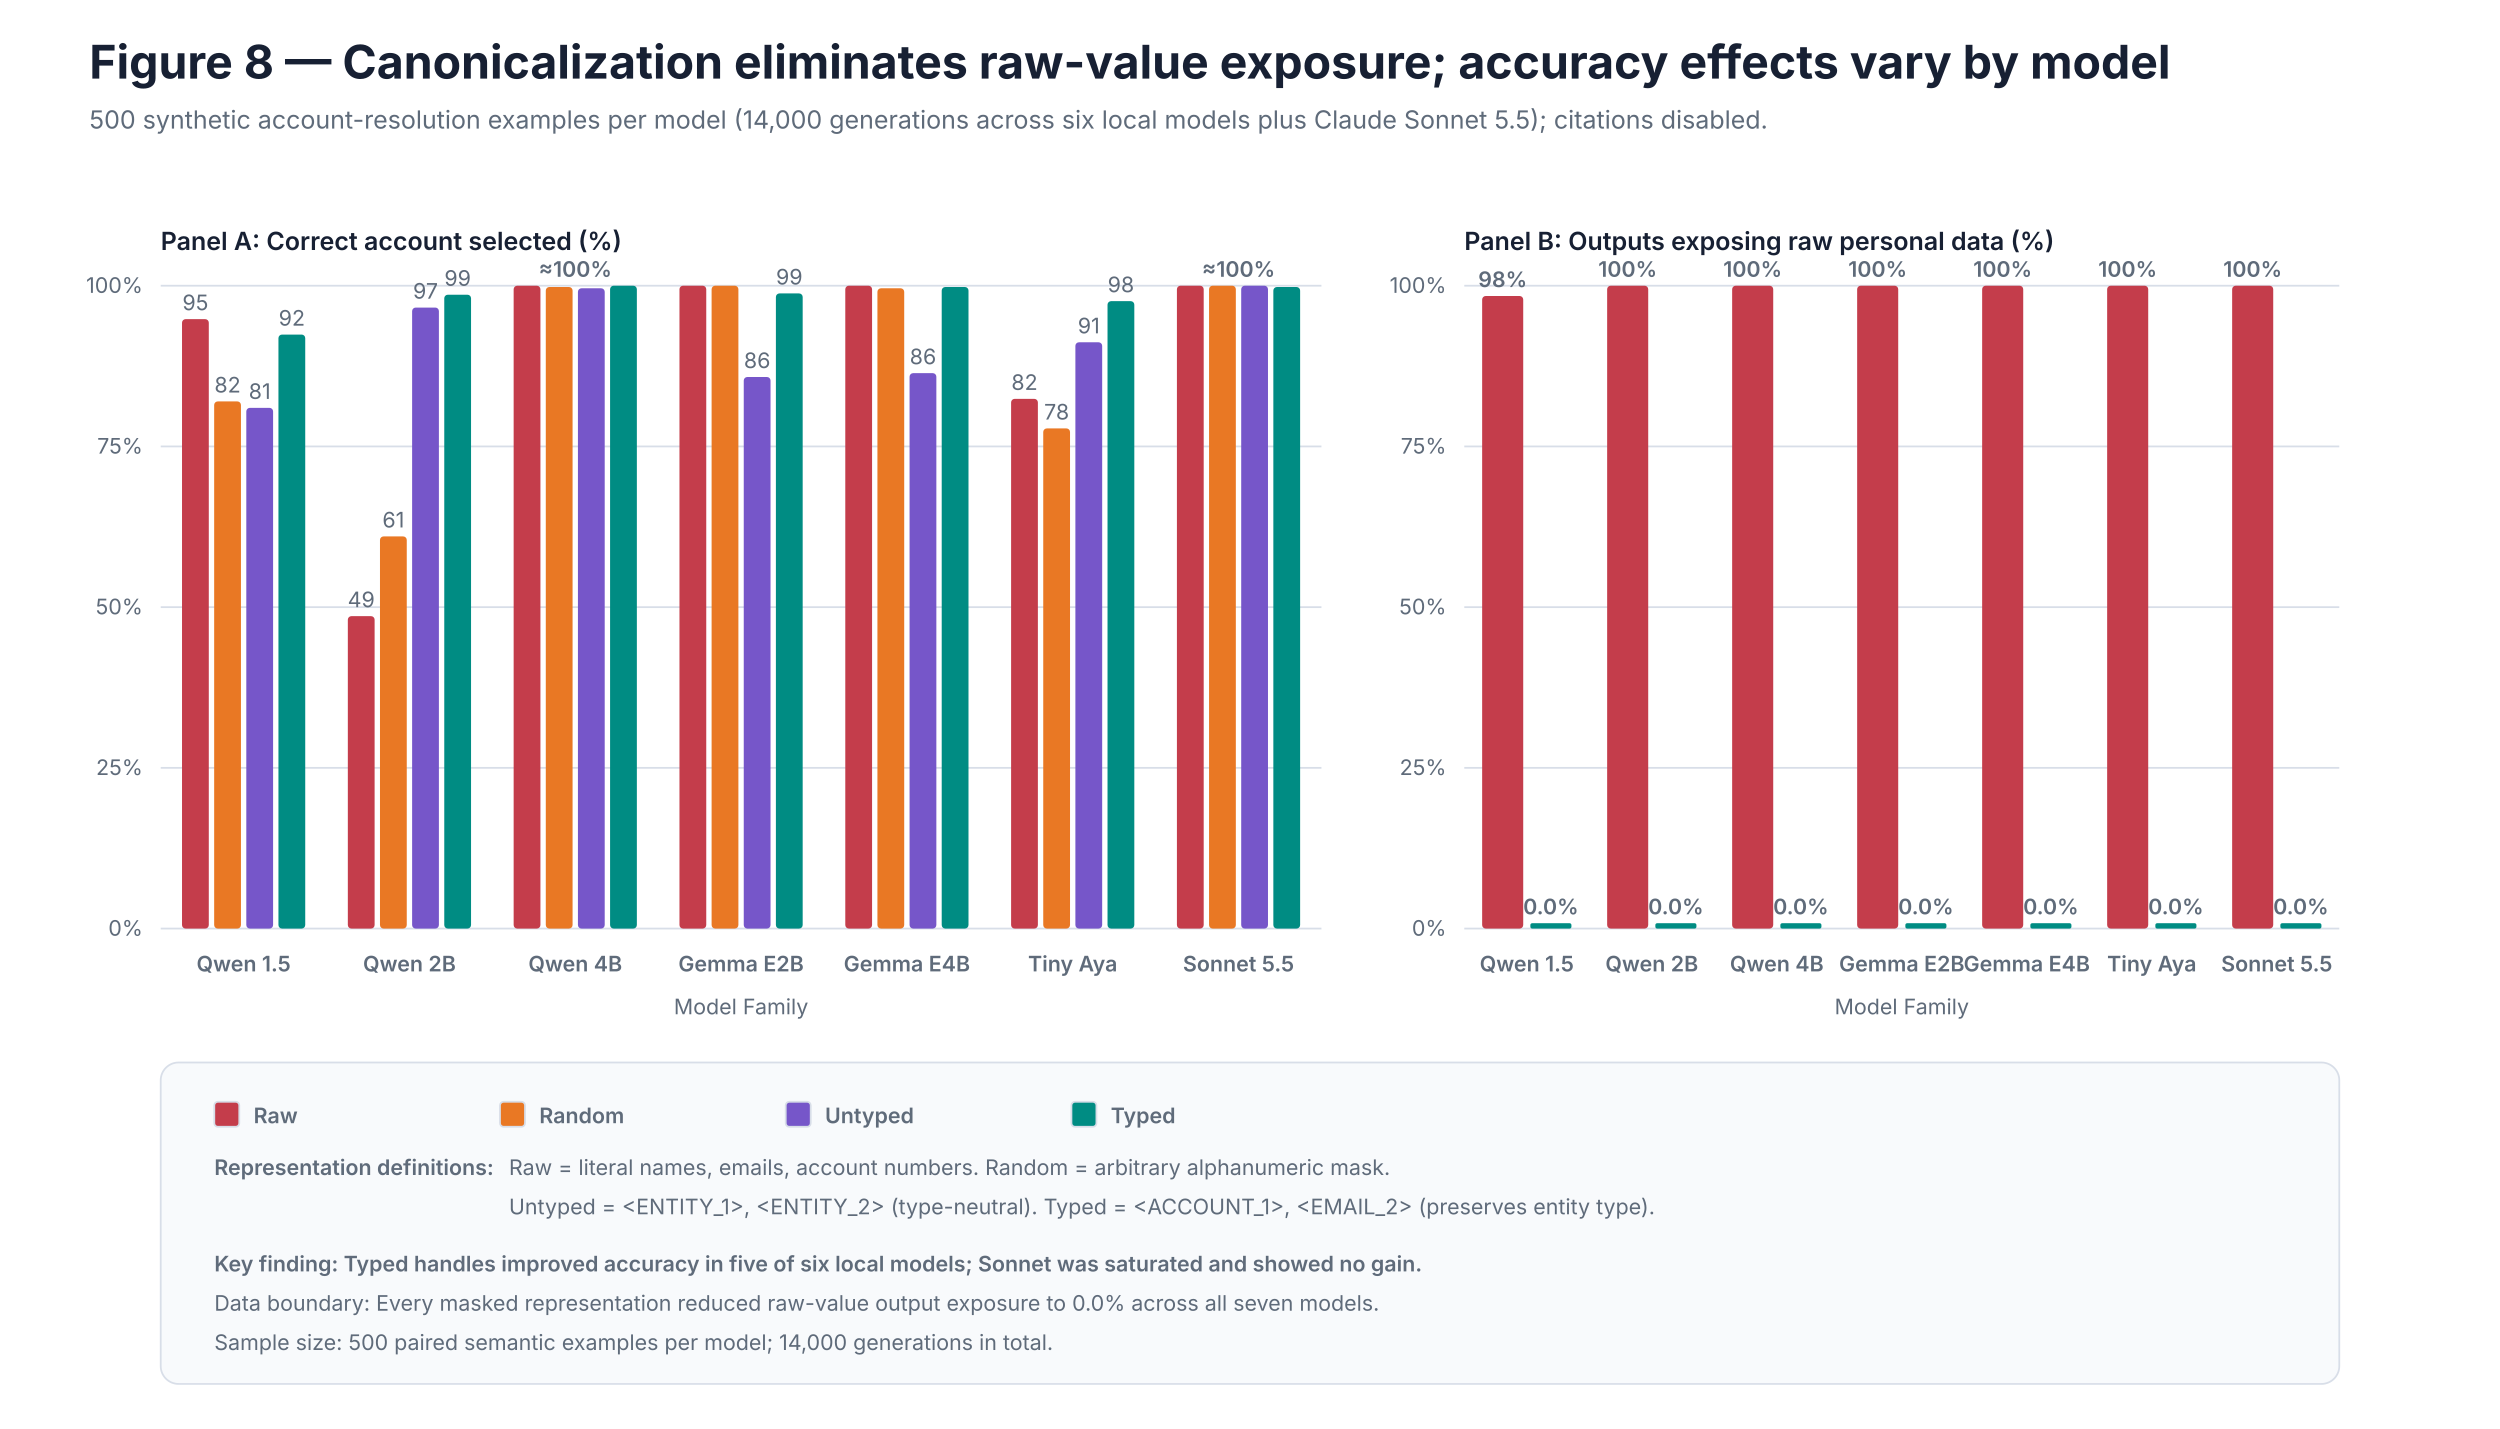
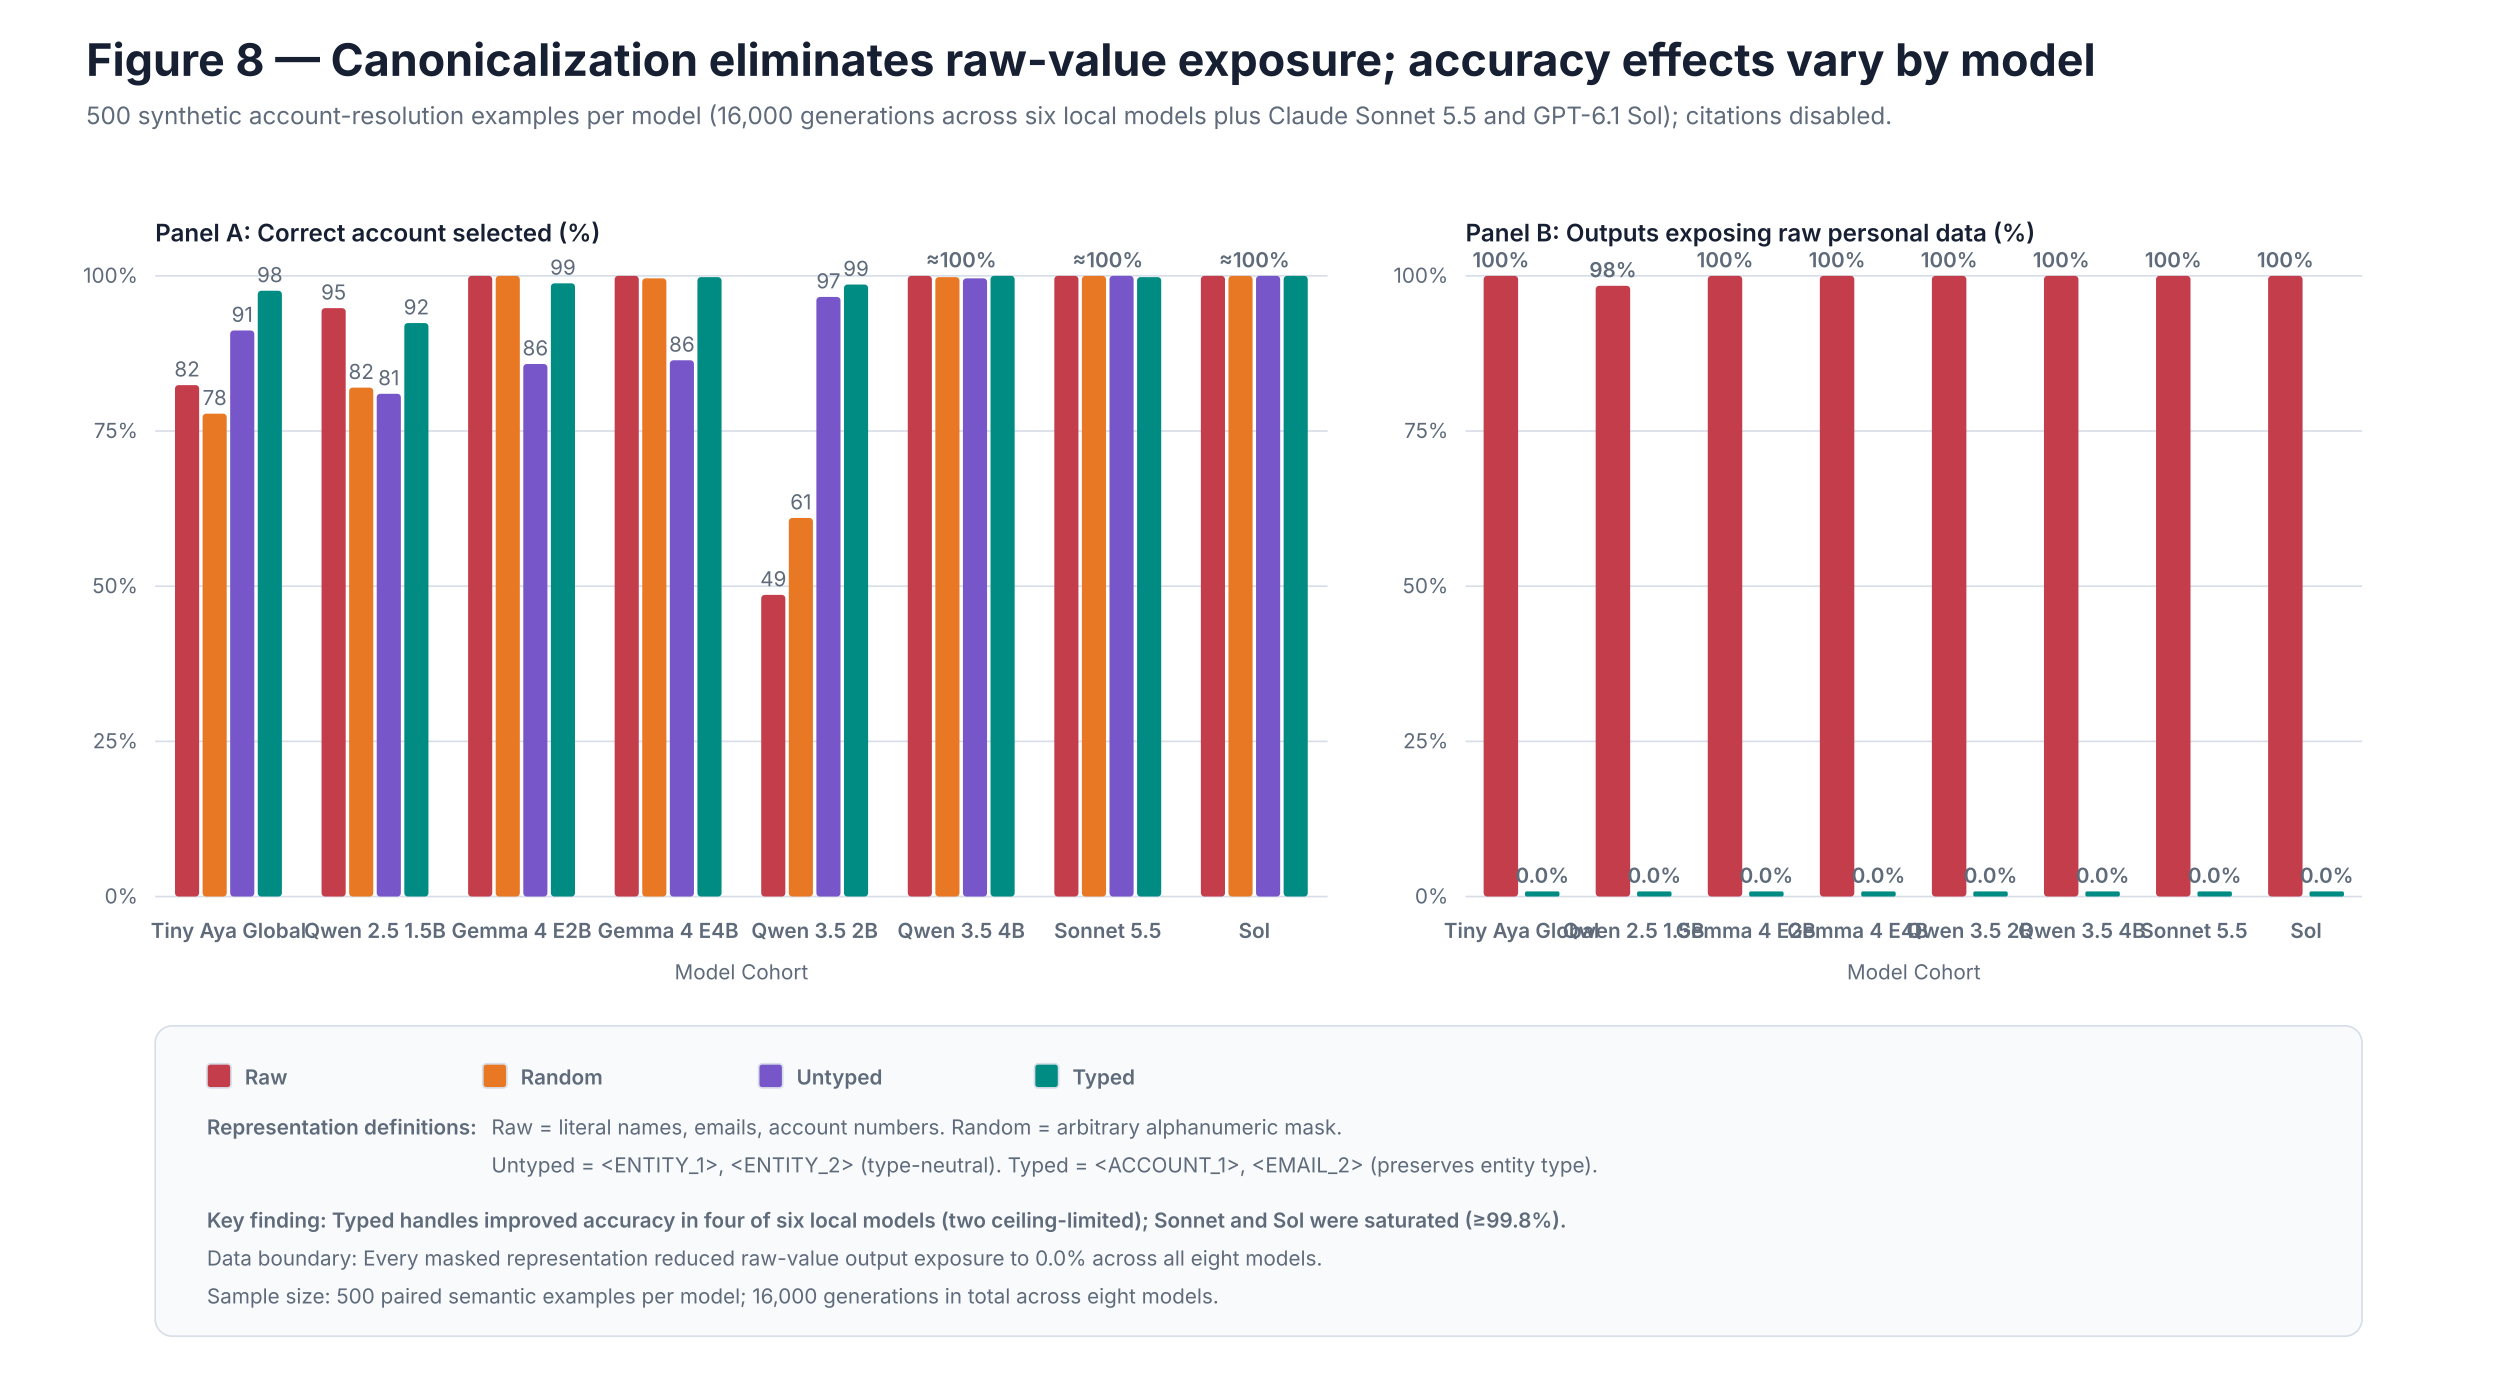
- <svg xmlns="http://www.w3.org/2000/svg" viewBox="0 0 1400 800" role="img" aria-labelledby="title desc">
+ <svg xmlns="http://www.w3.org/2000/svg" viewBox="0 0 1450 800" role="img" aria-labelledby="title desc">
  <style>
text{font-family:Inter,ui-sans-serif,system-ui,-apple-system,BlinkMacSystemFont,'Segoe UI',sans-serif;fill:#172033}
.title{font-size:26px;font-weight:700}.subtitle{font-size:14px;fill:#5f6b7a}
.label{font-size:14px;font-weight:600}.body{font-size:13px}.small{font-size:12px;fill:#5f6b7a}
.mono{font-family:'SFMono-Regular',Consolas,'Liberation Mono',monospace;font-size:12.5px}
.axis{stroke:#aeb8c8;stroke-width:1}.grid{stroke:#e5e9f0;stroke-width:1}.zero{stroke:#172033;stroke-width:1.5}
</style>
  <text x="50" y="44" class="title" text-anchor="start">Figure 8 — Canonicalization eliminates raw-value exposure; accuracy effects vary by model</text>
-   <text x="50" y="72" class="subtitle" text-anchor="start">500 synthetic account-resolution examples per model (14,000 generations across six local models plus Claude Sonnet 5.5); citations disabled.</text>
+   <text x="50" y="72" class="subtitle" text-anchor="start">500 synthetic account-resolution examples per model (16,000 generations across six local models plus Claude Sonnet 5.5 and GPT-6.1 Sol); citations disabled.</text>
  <text x="90" y="140" class="label" text-anchor="start" fill="#172033">Panel A: Correct account selected (%)</text>
-   <line x1="90" y1="520.0" x2="740" y2="520.0" stroke="#d8dee8" stroke-width="1" />
+   <line x1="90" y1="520.0" x2="770" y2="520.0" stroke="#d8dee8" stroke-width="1" />
  <text x="80" y="524.0" class="small" text-anchor="end">0%</text>
-   <line x1="90" y1="430.0" x2="740" y2="430.0" stroke="#d8dee8" stroke-width="1" />
+   <line x1="90" y1="430.0" x2="770" y2="430.0" stroke="#d8dee8" stroke-width="1" />
  <text x="80" y="434.0" class="small" text-anchor="end">25%</text>
-   <line x1="90" y1="340.0" x2="740" y2="340.0" stroke="#d8dee8" stroke-width="1" />
+   <line x1="90" y1="340.0" x2="770" y2="340.0" stroke="#d8dee8" stroke-width="1" />
  <text x="80" y="344.0" class="small" text-anchor="end">50%</text>
-   <line x1="90" y1="250.0" x2="740" y2="250.0" stroke="#d8dee8" stroke-width="1" />
+   <line x1="90" y1="250.0" x2="770" y2="250.0" stroke="#d8dee8" stroke-width="1" />
  <text x="80" y="254.0" class="small" text-anchor="end">75%</text>
-   <line x1="90" y1="160.0" x2="740" y2="160.0" stroke="#d8dee8" stroke-width="1" />
+   <line x1="90" y1="160.0" x2="770" y2="160.0" stroke="#d8dee8" stroke-width="1" />
  <text x="80" y="164.0" class="small" text-anchor="end">100%</text>
-   <rect x="101.929" y="178.72" width="15" height="341.28" fill="#c43d4b" rx="2" />
-   <text x="109.429" y="173.72" class="small" text-anchor="middle">95</text>
-   <rect x="119.929" y="224.8" width="15" height="295.2" fill="#e97824" rx="2" />
-   <text x="127.429" y="219.8" class="small" text-anchor="middle">82</text>
-   <rect x="137.929" y="228.4" width="15" height="291.6" fill="#7656c9" rx="2" />
-   <text x="145.429" y="223.4" class="small" text-anchor="middle">81</text>
-   <rect x="155.929" y="187.36" width="15" height="332.64" fill="#008c83" rx="2" />
-   <text x="163.429" y="182.36" class="small" text-anchor="middle">92</text>
-   <text x="136.429" y="544" class="small" text-anchor="middle" font-weight="600">Qwen 1.5</text>
-   <rect x="194.786" y="345.04" width="15" height="174.96" fill="#c43d4b" rx="2" />
-   <text x="202.286" y="340.04" class="small" text-anchor="middle">49</text>
-   <rect x="212.786" y="300.4" width="15" height="219.6" fill="#e97824" rx="2" />
-   <text x="220.286" y="295.4" class="small" text-anchor="middle">61</text>
-   <rect x="230.786" y="172.24" width="15" height="347.76" fill="#7656c9" rx="2" />
-   <text x="238.286" y="167.24" class="small" text-anchor="middle">97</text>
-   <rect x="248.786" y="165.04" width="15" height="354.96" fill="#008c83" rx="2" />
-   <text x="256.286" y="160.04" class="small" text-anchor="middle">99</text>
-   <text x="229.286" y="544" class="small" text-anchor="middle" font-weight="600">Qwen 2B</text>
-   <rect x="287.643" y="160.0" width="15" height="360.0" fill="#c43d4b" rx="2" />
-   <rect x="305.643" y="160.72" width="15" height="359.28" fill="#e97824" rx="2" />
-   <rect x="323.643" y="161.44" width="15" height="358.56" fill="#7656c9" rx="2" />
-   <rect x="341.643" y="160.0" width="15" height="360.0" fill="#008c83" rx="2" />
-   <text x="322.143" y="155" class="small" text-anchor="middle" font-weight="600">≈100%</text>
-   <text x="322.143" y="544" class="small" text-anchor="middle" font-weight="600">Qwen 4B</text>
-   <rect x="380.5" y="160.0" width="15" height="360.0" fill="#c43d4b" rx="2" />
-   <rect x="398.5" y="160.0" width="15" height="360.0" fill="#e97824" rx="2" />
-   <rect x="416.5" y="211.12" width="15" height="308.88" fill="#7656c9" rx="2" />
-   <text x="424.0" y="206.12" class="small" text-anchor="middle">86</text>
-   <rect x="434.5" y="164.32" width="15" height="355.68" fill="#008c83" rx="2" />
-   <text x="442.0" y="159.32" class="small" text-anchor="middle">99</text>
-   <text x="415.0" y="544" class="small" text-anchor="middle" font-weight="600">Gemma E2B</text>
-   <rect x="473.357" y="160.0" width="15" height="360.0" fill="#c43d4b" rx="2" />
-   <rect x="491.357" y="161.44" width="15" height="358.56" fill="#e97824" rx="2" />
-   <rect x="509.357" y="208.96" width="15" height="311.04" fill="#7656c9" rx="2" />
-   <text x="516.857" y="203.96" class="small" text-anchor="middle">86</text>
-   <rect x="527.357" y="160.72" width="15" height="359.28" fill="#008c83" rx="2" />
-   <text x="507.857" y="544" class="small" text-anchor="middle" font-weight="600">Gemma E4B</text>
-   <rect x="566.214" y="223.36" width="15" height="296.64" fill="#c43d4b" rx="2" />
-   <text x="573.714" y="218.36" class="small" text-anchor="middle">82</text>
-   <rect x="584.214" y="239.92" width="15" height="280.08" fill="#e97824" rx="2" />
-   <text x="591.714" y="234.92" class="small" text-anchor="middle">78</text>
-   <rect x="602.214" y="191.68" width="15" height="328.32" fill="#7656c9" rx="2" />
-   <text x="609.714" y="186.68" class="small" text-anchor="middle">91</text>
-   <rect x="620.214" y="168.64" width="15" height="351.36" fill="#008c83" rx="2" />
-   <text x="627.714" y="163.64" class="small" text-anchor="middle">98</text>
-   <text x="600.714" y="544" class="small" text-anchor="middle" font-weight="600">Tiny Aya</text>
-   <rect x="659.071" y="160.0" width="15" height="360.0" fill="#c43d4b" rx="2" />
-   <rect x="677.071" y="160.0" width="15" height="360.0" fill="#e97824" rx="2" />
-   <rect x="695.071" y="160.0" width="15" height="360.0" fill="#7656c9" rx="2" />
-   <rect x="713.071" y="160.72" width="15" height="359.28" fill="#008c83" rx="2" />
-   <text x="693.571" y="155" class="small" text-anchor="middle" font-weight="600">≈100%</text>
-   <text x="693.571" y="544" class="small" text-anchor="middle" font-weight="600">Sonnet 5.5</text>
-   <text x="415.0" y="568" class="small" text-anchor="middle">Model Family</text>
-   <text x="820" y="140" class="label" text-anchor="start" fill="#c43d4b">Panel B: Outputs exposing raw personal data (%)</text>
-   <line x1="820" y1="520.0" x2="1310" y2="520.0" stroke="#d8dee8" stroke-width="1" />
-   <text x="810" y="524.0" class="small" text-anchor="end">0%</text>
-   <line x1="820" y1="430.0" x2="1310" y2="430.0" stroke="#d8dee8" stroke-width="1" />
-   <text x="810" y="434.0" class="small" text-anchor="end">25%</text>
-   <line x1="820" y1="340.0" x2="1310" y2="340.0" stroke="#d8dee8" stroke-width="1" />
-   <text x="810" y="344.0" class="small" text-anchor="end">50%</text>
-   <line x1="820" y1="250.0" x2="1310" y2="250.0" stroke="#d8dee8" stroke-width="1" />
-   <text x="810" y="254.0" class="small" text-anchor="end">75%</text>
-   <line x1="820" y1="160.0" x2="1310" y2="160.0" stroke="#d8dee8" stroke-width="1" />
-   <text x="810" y="164.0" class="small" text-anchor="end">100%</text>
-   <rect x="830.0" y="165.76" width="23" height="354.24" fill="#c43d4b" rx="2" />
-   <text x="841.5" y="160.76" class="small" text-anchor="middle" fill="#c43d4b" font-weight="600">98%</text>
-   <rect x="857.0" y="517" width="23" height="3" fill="#008c83" rx="1" />
-   <text x="868.5" y="512" class="small" text-anchor="middle" fill="#008c83" font-weight="600">0.0%</text>
-   <text x="855.0" y="544" class="small" text-anchor="middle" font-weight="600">Qwen 1.5</text>
-   <rect x="900.0" y="160.0" width="23" height="360.0" fill="#c43d4b" rx="2" />
-   <text x="911.5" y="155.0" class="small" text-anchor="middle" fill="#c43d4b" font-weight="600">100%</text>
-   <rect x="927.0" y="517" width="23" height="3" fill="#008c83" rx="1" />
-   <text x="938.5" y="512" class="small" text-anchor="middle" fill="#008c83" font-weight="600">0.0%</text>
-   <text x="925.0" y="544" class="small" text-anchor="middle" font-weight="600">Qwen 2B</text>
-   <rect x="970.0" y="160.0" width="23" height="360.0" fill="#c43d4b" rx="2" />
-   <text x="981.5" y="155.0" class="small" text-anchor="middle" fill="#c43d4b" font-weight="600">100%</text>
-   <rect x="997.0" y="517" width="23" height="3" fill="#008c83" rx="1" />
-   <text x="1008.5" y="512" class="small" text-anchor="middle" fill="#008c83" font-weight="600">0.0%</text>
-   <text x="995.0" y="544" class="small" text-anchor="middle" font-weight="600">Qwen 4B</text>
-   <rect x="1040.0" y="160.0" width="23" height="360.0" fill="#c43d4b" rx="2" />
-   <text x="1051.5" y="155.0" class="small" text-anchor="middle" fill="#c43d4b" font-weight="600">100%</text>
-   <rect x="1067.0" y="517" width="23" height="3" fill="#008c83" rx="1" />
-   <text x="1078.5" y="512" class="small" text-anchor="middle" fill="#008c83" font-weight="600">0.0%</text>
-   <text x="1065.0" y="544" class="small" text-anchor="middle" font-weight="600">Gemma E2B</text>
-   <rect x="1110.0" y="160.0" width="23" height="360.0" fill="#c43d4b" rx="2" />
-   <text x="1121.5" y="155.0" class="small" text-anchor="middle" fill="#c43d4b" font-weight="600">100%</text>
-   <rect x="1137.0" y="517" width="23" height="3" fill="#008c83" rx="1" />
-   <text x="1148.5" y="512" class="small" text-anchor="middle" fill="#008c83" font-weight="600">0.0%</text>
-   <text x="1135.0" y="544" class="small" text-anchor="middle" font-weight="600">Gemma E4B</text>
-   <rect x="1180.0" y="160.0" width="23" height="360.0" fill="#c43d4b" rx="2" />
-   <text x="1191.5" y="155.0" class="small" text-anchor="middle" fill="#c43d4b" font-weight="600">100%</text>
-   <rect x="1207.0" y="517" width="23" height="3" fill="#008c83" rx="1" />
-   <text x="1218.5" y="512" class="small" text-anchor="middle" fill="#008c83" font-weight="600">0.0%</text>
-   <text x="1205.0" y="544" class="small" text-anchor="middle" font-weight="600">Tiny Aya</text>
-   <rect x="1250.0" y="160.0" width="23" height="360.0" fill="#c43d4b" rx="2" />
-   <text x="1261.5" y="155.0" class="small" text-anchor="middle" fill="#c43d4b" font-weight="600">100%</text>
-   <rect x="1277.0" y="517" width="23" height="3" fill="#008c83" rx="1" />
-   <text x="1288.5" y="512" class="small" text-anchor="middle" fill="#008c83" font-weight="600">0.0%</text>
-   <text x="1275.0" y="544" class="small" text-anchor="middle" font-weight="600">Sonnet 5.5</text>
-   <text x="1065.0" y="568" class="small" text-anchor="middle">Model Family</text>
-   <rect x="90" y="595" width="1220" height="180" rx="10" fill="#f8fafc" stroke="#d8dee8" stroke-width="1" />
+   <rect x="101.5" y="223.36" width="14" height="296.64" fill="#c43d4b" rx="2" />
+   <text x="108.5" y="218.36" class="small" text-anchor="middle">82</text>
+   <rect x="117.5" y="239.92" width="14" height="280.08" fill="#e97824" rx="2" />
+   <text x="124.5" y="234.92" class="small" text-anchor="middle">78</text>
+   <rect x="133.5" y="191.68" width="14" height="328.32" fill="#7656c9" rx="2" />
+   <text x="140.5" y="186.68" class="small" text-anchor="middle">91</text>
+   <rect x="149.5" y="168.64" width="14" height="351.36" fill="#008c83" rx="2" />
+   <text x="156.5" y="163.64" class="small" text-anchor="middle">98</text>
+   <text x="132.5" y="544" class="small" text-anchor="middle" font-weight="600">Tiny Aya Global</text>
+   <rect x="186.5" y="178.72" width="14" height="341.28" fill="#c43d4b" rx="2" />
+   <text x="193.5" y="173.72" class="small" text-anchor="middle">95</text>
+   <rect x="202.5" y="224.8" width="14" height="295.2" fill="#e97824" rx="2" />
+   <text x="209.5" y="219.8" class="small" text-anchor="middle">82</text>
+   <rect x="218.5" y="228.4" width="14" height="291.6" fill="#7656c9" rx="2" />
+   <text x="225.5" y="223.4" class="small" text-anchor="middle">81</text>
+   <rect x="234.5" y="187.36" width="14" height="332.64" fill="#008c83" rx="2" />
+   <text x="241.5" y="182.36" class="small" text-anchor="middle">92</text>
+   <text x="217.5" y="544" class="small" text-anchor="middle" font-weight="600">Qwen 2.5 1.5B</text>
+   <rect x="271.5" y="160.0" width="14" height="360.0" fill="#c43d4b" rx="2" />
+   <rect x="287.5" y="160.0" width="14" height="360.0" fill="#e97824" rx="2" />
+   <rect x="303.5" y="211.12" width="14" height="308.88" fill="#7656c9" rx="2" />
+   <text x="310.5" y="206.12" class="small" text-anchor="middle">86</text>
+   <rect x="319.5" y="164.32" width="14" height="355.68" fill="#008c83" rx="2" />
+   <text x="326.5" y="159.32" class="small" text-anchor="middle">99</text>
+   <text x="302.5" y="544" class="small" text-anchor="middle" font-weight="600">Gemma 4 E2B</text>
+   <rect x="356.5" y="160.0" width="14" height="360.0" fill="#c43d4b" rx="2" />
+   <rect x="372.5" y="161.44" width="14" height="358.56" fill="#e97824" rx="2" />
+   <rect x="388.5" y="208.96" width="14" height="311.04" fill="#7656c9" rx="2" />
+   <text x="395.5" y="203.96" class="small" text-anchor="middle">86</text>
+   <rect x="404.5" y="160.72" width="14" height="359.28" fill="#008c83" rx="2" />
+   <text x="387.5" y="544" class="small" text-anchor="middle" font-weight="600">Gemma 4 E4B</text>
+   <rect x="441.5" y="345.04" width="14" height="174.96" fill="#c43d4b" rx="2" />
+   <text x="448.5" y="340.04" class="small" text-anchor="middle">49</text>
+   <rect x="457.5" y="300.4" width="14" height="219.6" fill="#e97824" rx="2" />
+   <text x="464.5" y="295.4" class="small" text-anchor="middle">61</text>
+   <rect x="473.5" y="172.24" width="14" height="347.76" fill="#7656c9" rx="2" />
+   <text x="480.5" y="167.24" class="small" text-anchor="middle">97</text>
+   <rect x="489.5" y="165.04" width="14" height="354.96" fill="#008c83" rx="2" />
+   <text x="496.5" y="160.04" class="small" text-anchor="middle">99</text>
+   <text x="472.5" y="544" class="small" text-anchor="middle" font-weight="600">Qwen 3.5 2B</text>
+   <rect x="526.5" y="160.0" width="14" height="360.0" fill="#c43d4b" rx="2" />
+   <rect x="542.5" y="160.72" width="14" height="359.28" fill="#e97824" rx="2" />
+   <rect x="558.5" y="161.44" width="14" height="358.56" fill="#7656c9" rx="2" />
+   <rect x="574.5" y="160.0" width="14" height="360.0" fill="#008c83" rx="2" />
+   <text x="557.5" y="155" class="small" text-anchor="middle" font-weight="600">≈100%</text>
+   <text x="557.5" y="544" class="small" text-anchor="middle" font-weight="600">Qwen 3.5 4B</text>
+   <rect x="611.5" y="160.0" width="14" height="360.0" fill="#c43d4b" rx="2" />
+   <rect x="627.5" y="160.0" width="14" height="360.0" fill="#e97824" rx="2" />
+   <rect x="643.5" y="160.0" width="14" height="360.0" fill="#7656c9" rx="2" />
+   <rect x="659.5" y="160.72" width="14" height="359.28" fill="#008c83" rx="2" />
+   <text x="642.5" y="155" class="small" text-anchor="middle" font-weight="600">≈100%</text>
+   <text x="642.5" y="544" class="small" text-anchor="middle" font-weight="600">Sonnet 5.5</text>
+   <rect x="696.5" y="160.0" width="14" height="360.0" fill="#c43d4b" rx="2" />
+   <rect x="712.5" y="160.0" width="14" height="360.0" fill="#e97824" rx="2" />
+   <rect x="728.5" y="160.0" width="14" height="360.0" fill="#7656c9" rx="2" />
+   <rect x="744.5" y="160.0" width="14" height="360.0" fill="#008c83" rx="2" />
+   <text x="727.5" y="155" class="small" text-anchor="middle" font-weight="600">≈100%</text>
+   <text x="727.5" y="544" class="small" text-anchor="middle" font-weight="600">Sol</text>
+   <text x="430.0" y="568" class="small" text-anchor="middle">Model Cohort</text>
+   <text x="850" y="140" class="label" text-anchor="start" fill="#c43d4b">Panel B: Outputs exposing raw personal data (%)</text>
+   <line x1="850" y1="520.0" x2="1370" y2="520.0" stroke="#d8dee8" stroke-width="1" />
+   <text x="840" y="524.0" class="small" text-anchor="end">0%</text>
+   <line x1="850" y1="430.0" x2="1370" y2="430.0" stroke="#d8dee8" stroke-width="1" />
+   <text x="840" y="434.0" class="small" text-anchor="end">25%</text>
+   <line x1="850" y1="340.0" x2="1370" y2="340.0" stroke="#d8dee8" stroke-width="1" />
+   <text x="840" y="344.0" class="small" text-anchor="end">50%</text>
+   <line x1="850" y1="250.0" x2="1370" y2="250.0" stroke="#d8dee8" stroke-width="1" />
+   <text x="840" y="254.0" class="small" text-anchor="end">75%</text>
+   <line x1="850" y1="160.0" x2="1370" y2="160.0" stroke="#d8dee8" stroke-width="1" />
+   <text x="840" y="164.0" class="small" text-anchor="end">100%</text>
+   <rect x="860.5" y="160.0" width="20" height="360.0" fill="#c43d4b" rx="2" />
+   <text x="870.5" y="155.0" class="small" text-anchor="middle" fill="#c43d4b" font-weight="600">100%</text>
+   <rect x="884.5" y="517" width="20" height="3" fill="#008c83" rx="1" />
+   <text x="894.5" y="512" class="small" text-anchor="middle" fill="#008c83" font-weight="600">0.0%</text>
+   <text x="882.5" y="544" class="small" text-anchor="middle" font-weight="600">Tiny Aya Global</text>
+   <rect x="925.5" y="165.76" width="20" height="354.24" fill="#c43d4b" rx="2" />
+   <text x="935.5" y="160.76" class="small" text-anchor="middle" fill="#c43d4b" font-weight="600">98%</text>
+   <rect x="949.5" y="517" width="20" height="3" fill="#008c83" rx="1" />
+   <text x="959.5" y="512" class="small" text-anchor="middle" fill="#008c83" font-weight="600">0.0%</text>
+   <text x="947.5" y="544" class="small" text-anchor="middle" font-weight="600">Qwen 2.5 1.5B</text>
+   <rect x="990.5" y="160.0" width="20" height="360.0" fill="#c43d4b" rx="2" />
+   <text x="1000.5" y="155.0" class="small" text-anchor="middle" fill="#c43d4b" font-weight="600">100%</text>
+   <rect x="1014.5" y="517" width="20" height="3" fill="#008c83" rx="1" />
+   <text x="1024.5" y="512" class="small" text-anchor="middle" fill="#008c83" font-weight="600">0.0%</text>
+   <text x="1012.5" y="544" class="small" text-anchor="middle" font-weight="600">Gemma 4 E2B</text>
+   <rect x="1055.5" y="160.0" width="20" height="360.0" fill="#c43d4b" rx="2" />
+   <text x="1065.5" y="155.0" class="small" text-anchor="middle" fill="#c43d4b" font-weight="600">100%</text>
+   <rect x="1079.5" y="517" width="20" height="3" fill="#008c83" rx="1" />
+   <text x="1089.5" y="512" class="small" text-anchor="middle" fill="#008c83" font-weight="600">0.0%</text>
+   <text x="1077.5" y="544" class="small" text-anchor="middle" font-weight="600">Gemma 4 E4B</text>
+   <rect x="1120.5" y="160.0" width="20" height="360.0" fill="#c43d4b" rx="2" />
+   <text x="1130.5" y="155.0" class="small" text-anchor="middle" fill="#c43d4b" font-weight="600">100%</text>
+   <rect x="1144.5" y="517" width="20" height="3" fill="#008c83" rx="1" />
+   <text x="1154.5" y="512" class="small" text-anchor="middle" fill="#008c83" font-weight="600">0.0%</text>
+   <text x="1142.5" y="544" class="small" text-anchor="middle" font-weight="600">Qwen 3.5 2B</text>
+   <rect x="1185.5" y="160.0" width="20" height="360.0" fill="#c43d4b" rx="2" />
+   <text x="1195.5" y="155.0" class="small" text-anchor="middle" fill="#c43d4b" font-weight="600">100%</text>
+   <rect x="1209.5" y="517" width="20" height="3" fill="#008c83" rx="1" />
+   <text x="1219.5" y="512" class="small" text-anchor="middle" fill="#008c83" font-weight="600">0.0%</text>
+   <text x="1207.5" y="544" class="small" text-anchor="middle" font-weight="600">Qwen 3.5 4B</text>
+   <rect x="1250.5" y="160.0" width="20" height="360.0" fill="#c43d4b" rx="2" />
+   <text x="1260.5" y="155.0" class="small" text-anchor="middle" fill="#c43d4b" font-weight="600">100%</text>
+   <rect x="1274.5" y="517" width="20" height="3" fill="#008c83" rx="1" />
+   <text x="1284.5" y="512" class="small" text-anchor="middle" fill="#008c83" font-weight="600">0.0%</text>
+   <text x="1272.5" y="544" class="small" text-anchor="middle" font-weight="600">Sonnet 5.5</text>
+   <rect x="1315.5" y="160.0" width="20" height="360.0" fill="#c43d4b" rx="2" />
+   <text x="1325.5" y="155.0" class="small" text-anchor="middle" fill="#c43d4b" font-weight="600">100%</text>
+   <rect x="1339.5" y="517" width="20" height="3" fill="#008c83" rx="1" />
+   <text x="1349.5" y="512" class="small" text-anchor="middle" fill="#008c83" font-weight="600">0.0%</text>
+   <text x="1337.5" y="544" class="small" text-anchor="middle" font-weight="600">Sol</text>
+   <text x="1110.0" y="568" class="small" text-anchor="middle">Model Cohort</text>
+   <rect x="90" y="595" width="1280" height="180" rx="10" fill="#f8fafc" stroke="#d8dee8" stroke-width="1" />
  <rect x="120" y="617" width="14" height="14" rx="2" fill="#c43d4b" stroke="#d8dee8" stroke-width="1" />
  <text x="142" y="629" class="small" text-anchor="start" font-weight="600">Raw</text>
  <rect x="280" y="617" width="14" height="14" rx="2" fill="#e97824" stroke="#d8dee8" stroke-width="1" />
  <text x="302" y="629" class="small" text-anchor="start" font-weight="600">Random</text>
  <rect x="440" y="617" width="14" height="14" rx="2" fill="#7656c9" stroke="#d8dee8" stroke-width="1" />
  <text x="462" y="629" class="small" text-anchor="start" font-weight="600">Untyped</text>
  <rect x="600" y="617" width="14" height="14" rx="2" fill="#008c83" stroke="#d8dee8" stroke-width="1" />
  <text x="622" y="629" class="small" text-anchor="start" font-weight="600">Typed</text>
  <text x="120" y="658" class="small" text-anchor="start" font-weight="600">Representation definitions:</text>
  <text x="285" y="658" class="small" text-anchor="start">Raw = literal names, emails, account numbers.  Random = arbitrary alphanumeric mask.</text>
  <text x="285" y="680" class="small" text-anchor="start">Untyped = &lt;ENTITY_1&gt;, &lt;ENTITY_2&gt; (type-neutral).  Typed = &lt;ACCOUNT_1&gt;, &lt;EMAIL_2&gt; (preserves entity type).</text>
-   <text x="120" y="712" class="small" text-anchor="start" fill="#172033" font-weight="600">Key finding: Typed handles improved accuracy in five of six local models; Sonnet was saturated and showed no gain.</text>
-   <text x="120" y="734" class="small" text-anchor="start" fill="#5f6b7a">Data boundary: Every masked representation reduced raw-value output exposure to 0.0% across all seven models.</text>
-   <text x="120" y="756" class="small" text-anchor="start" fill="#5f6b7a">Sample size: 500 paired semantic examples per model; 14,000 generations in total.</text>
+   <text x="120" y="712" class="small" text-anchor="start" fill="#172033" font-weight="600">Key finding: Typed handles improved accuracy in four of six local models (two ceiling-limited); Sonnet and Sol were saturated (≥99.8%).</text>
+   <text x="120" y="734" class="small" text-anchor="start" fill="#5f6b7a">Data boundary: Every masked representation reduced raw-value output exposure to 0.0% across all eight models.</text>
+   <text x="120" y="756" class="small" text-anchor="start" fill="#5f6b7a">Sample size: 500 paired semantic examples per model; 16,000 generations in total across eight models.</text>
</svg>
